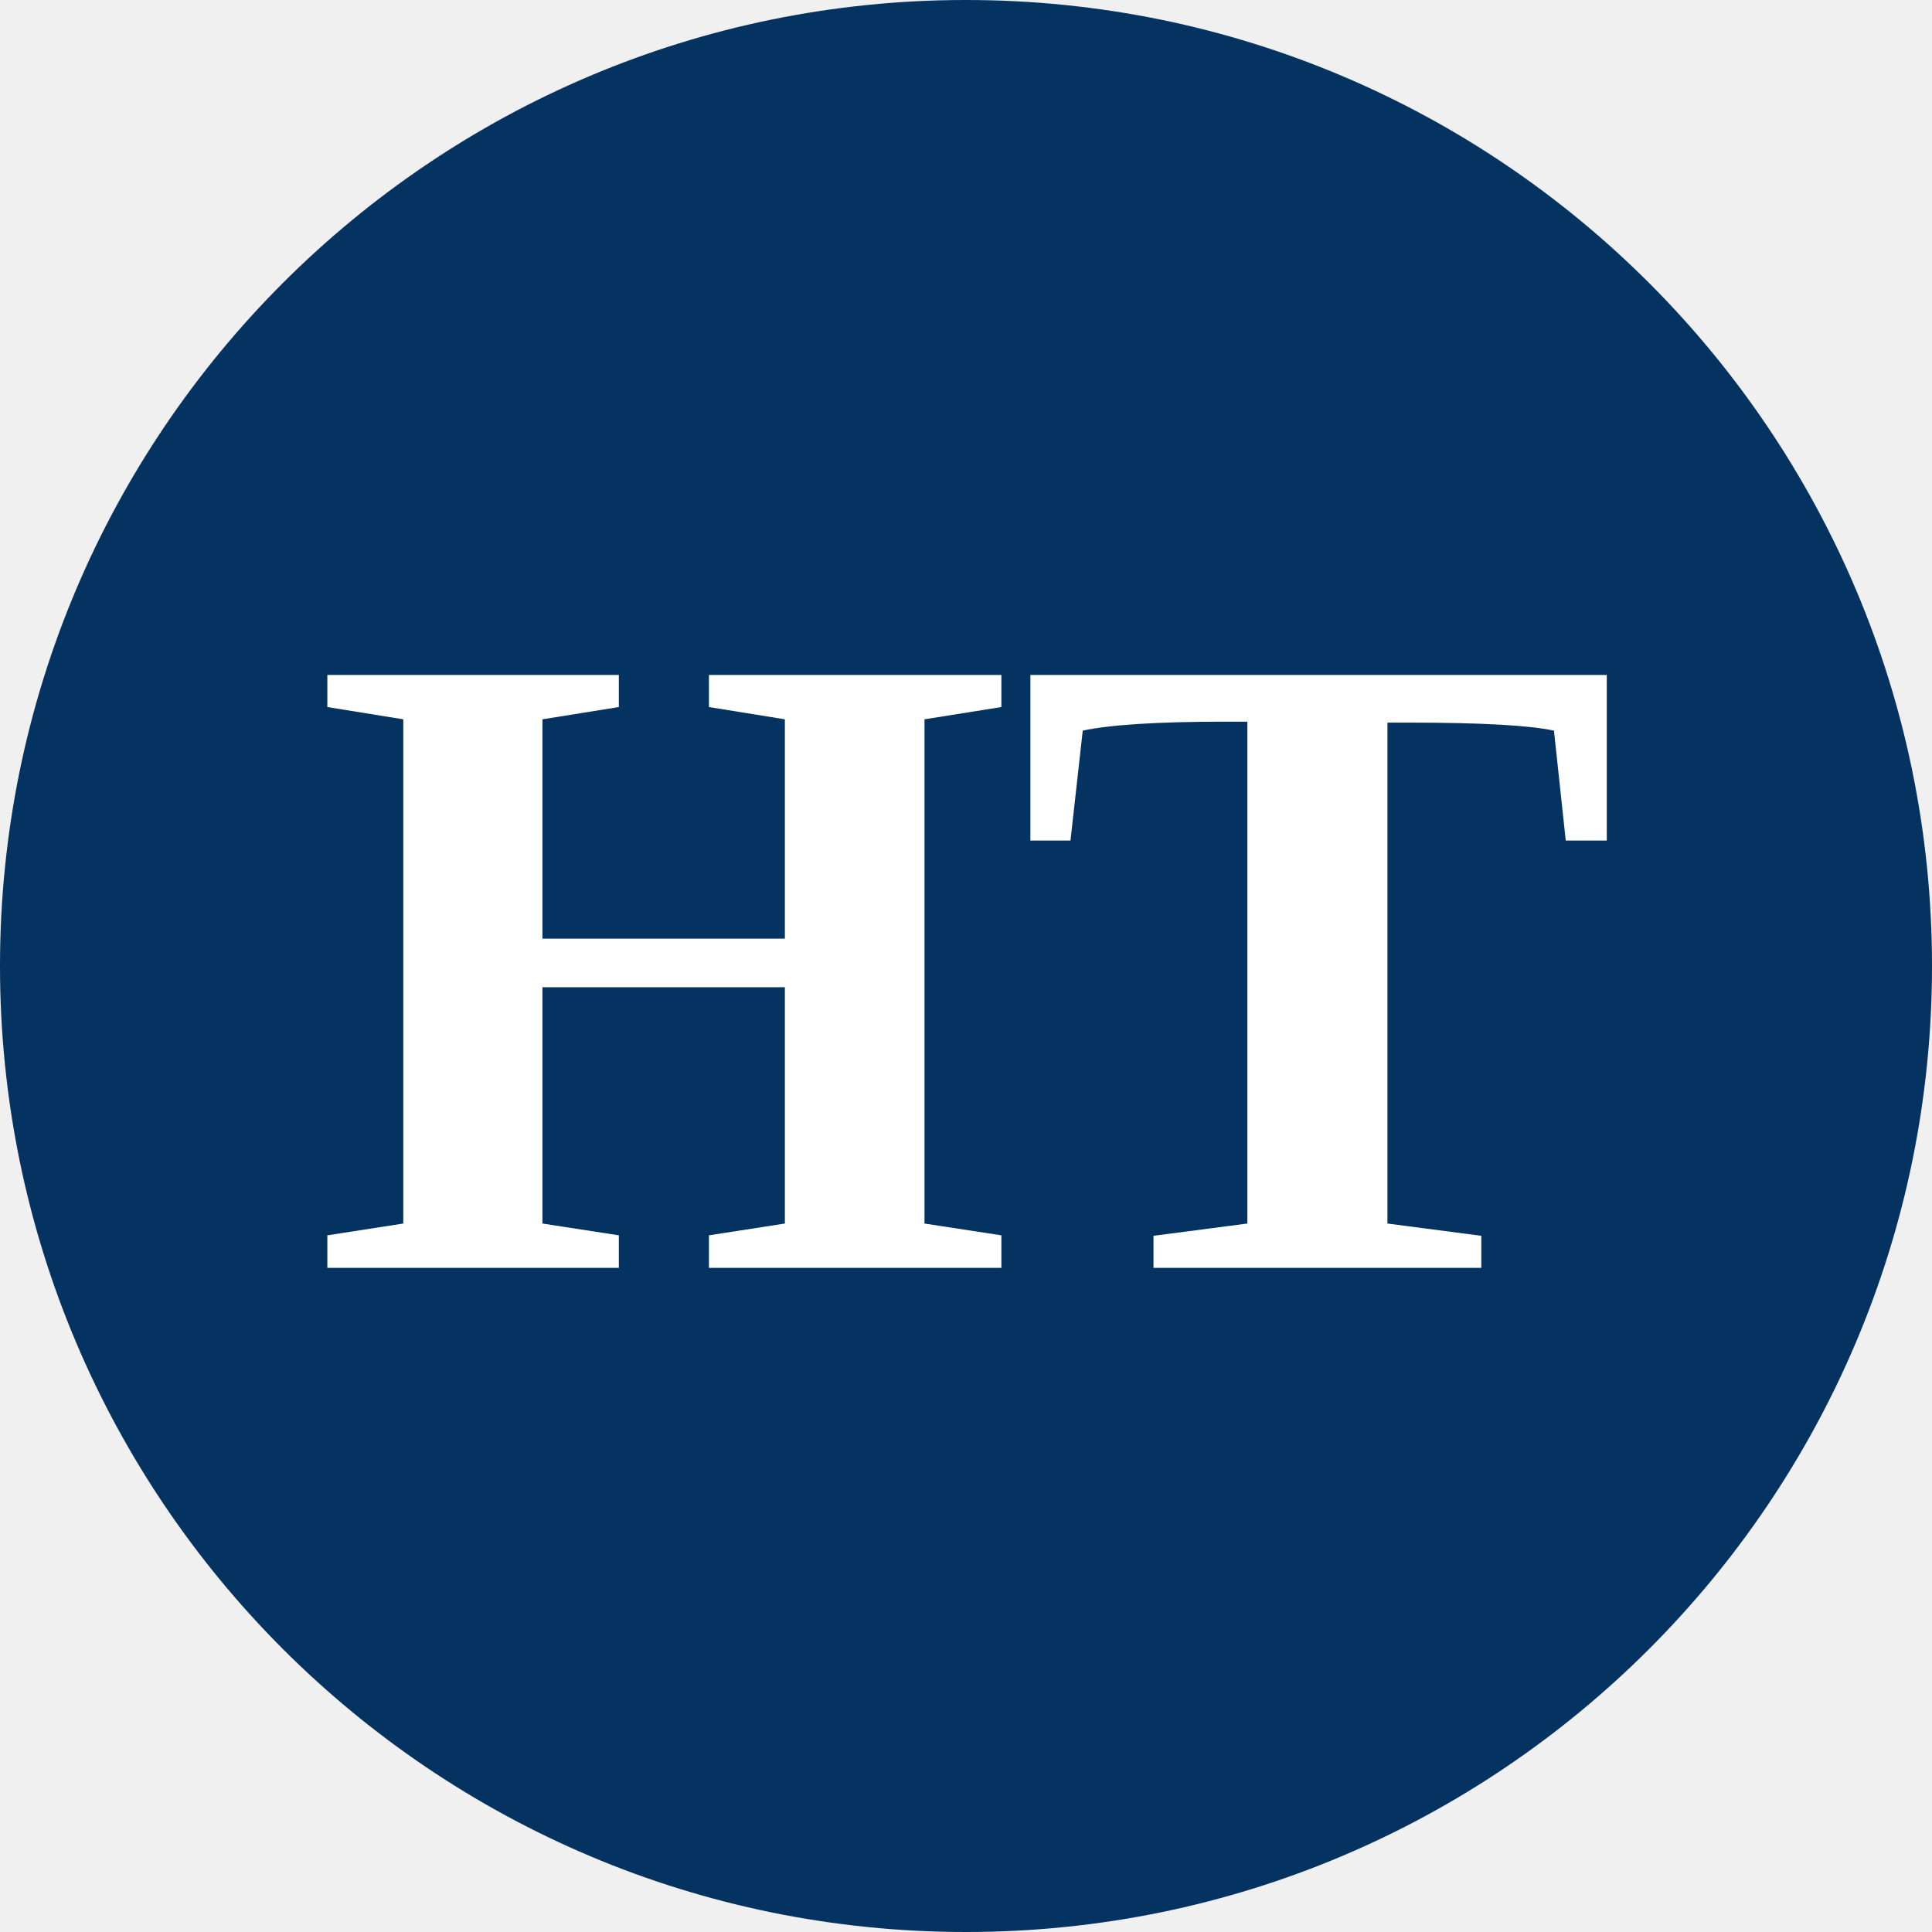
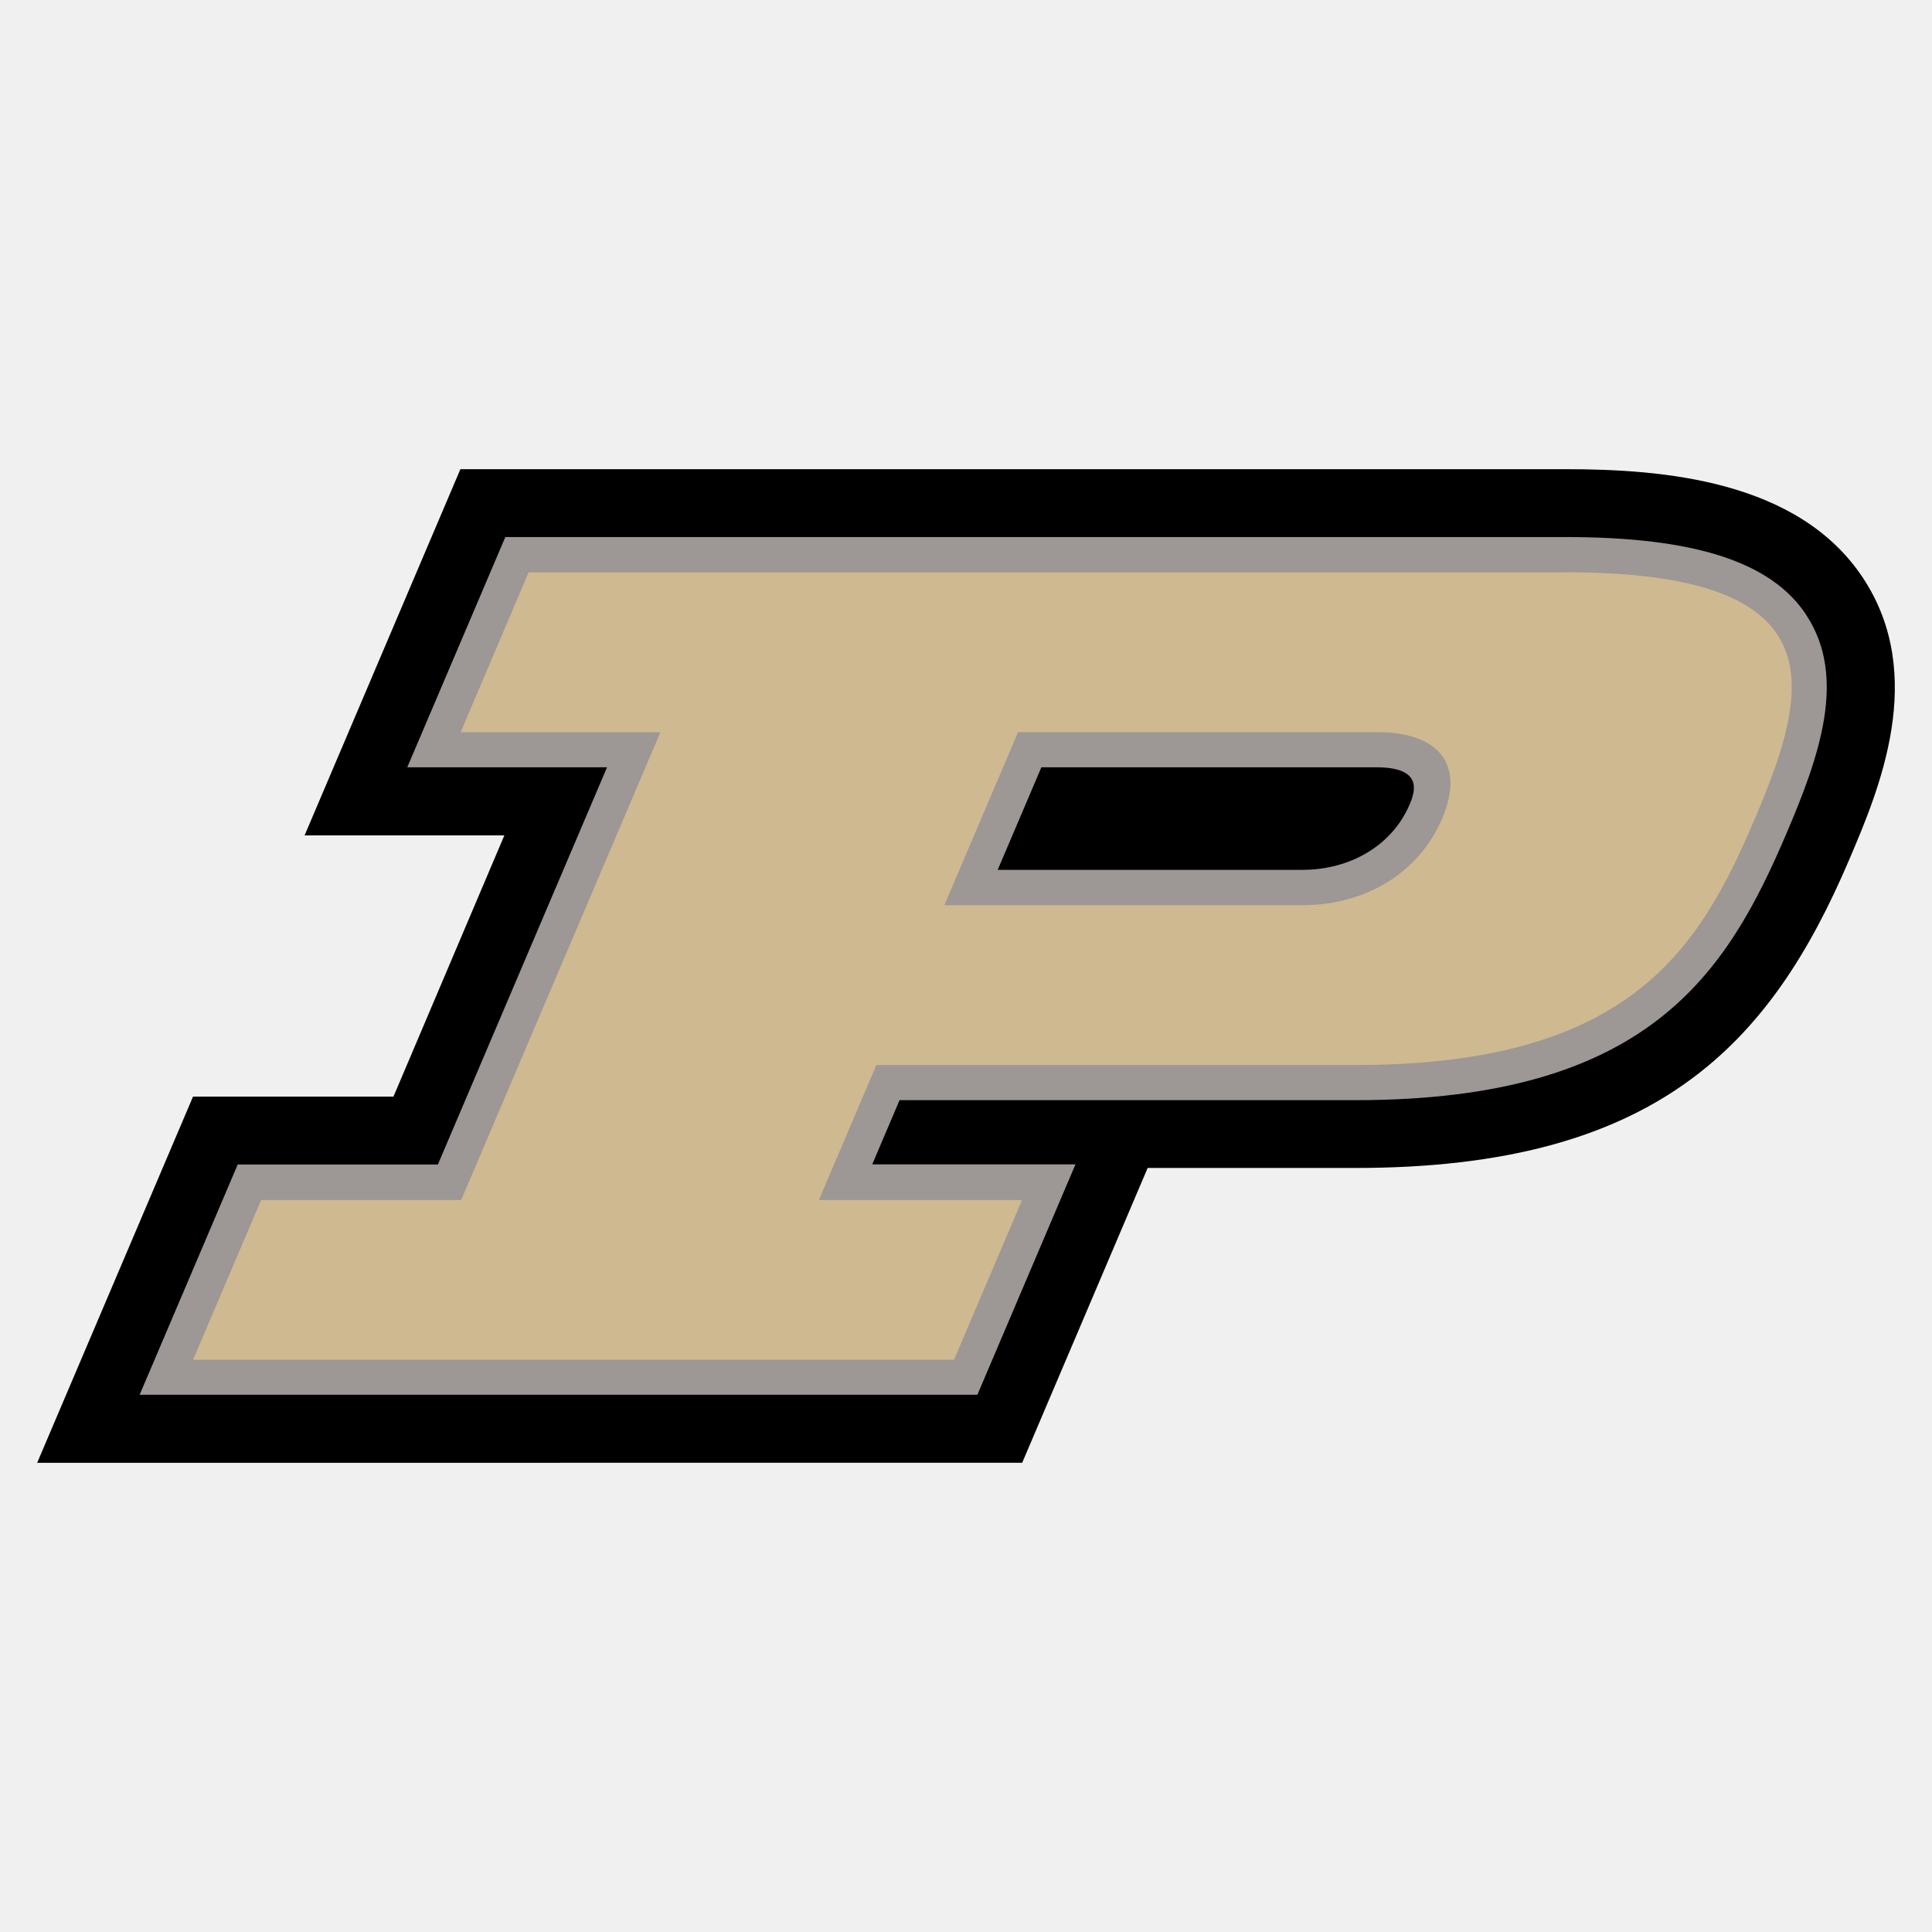
- <svg xmlns="http://www.w3.org/2000/svg" viewBox="0 0 64 64">
-   <style>
-     circle { fill: #043361; }
-     text { fill: #ffffff; font: 600 30px Georgia, "Times New Roman", serif; }
-     @media (prefers-color-scheme: dark) { circle { fill: #3eb7f0; } text { fill: #0e1116; } }
-   </style>
-   <circle cx="32" cy="32" r="32" />
-   <text x="32" y="42" text-anchor="middle">HT</text>
+ <svg xmlns="http://www.w3.org/2000/svg" viewBox="108.91 -70.46 290.14 290.14">
+   <style>.o{fill:#000}.m{fill:#9d9795}.i{fill:#cfb991}@media (prefers-color-scheme:dark){.o{fill:#cfb991}.i{fill:#000}}</style>
+   <path class="o" d="M262.42,149.21l18.84-44.27h31.22c45.18,0,62.33-18.54,74.18-46.4,4.39-10.31,11.74-27.57,2-42.25S358.56,0,344,0H178.05l-23.4,55h30L168,94.22h-30.1l-23.41,55Z" />
+   <path class="m" d="M380.19,21.91c-5.27-8-16.79-11.72-36.21-11.72H184.8L170.07,44.77h30l-25.4,59.65H144.61L129.88,139H255.69l14.73-34.6H239.9L244,94.76h68.46c44,0,55.78-19,64.8-40.21,4.86-11.4,9.07-23.32,2.91-32.64M265.3,44.77h50.28c6.93,0,5.94,3.47,5,5.63-2.57,6-8.75,9.77-16.1,9.77H258.74Z" />
+   <path class="i" d="M344,15.5H188.29l-10.2,24h30l-29.92,70.25H148.12l-10.22,24H252.18l10.22-24H231.89l8.63-20.27h72c41.26,0,51.63-17.48,59.93-37s12.82-37-28.43-37m-39.47,50H250.73l11.07-26h53.78c9.52,0,13.36,4.9,9.9,13s-11.45,13-21,13" />
</svg>
